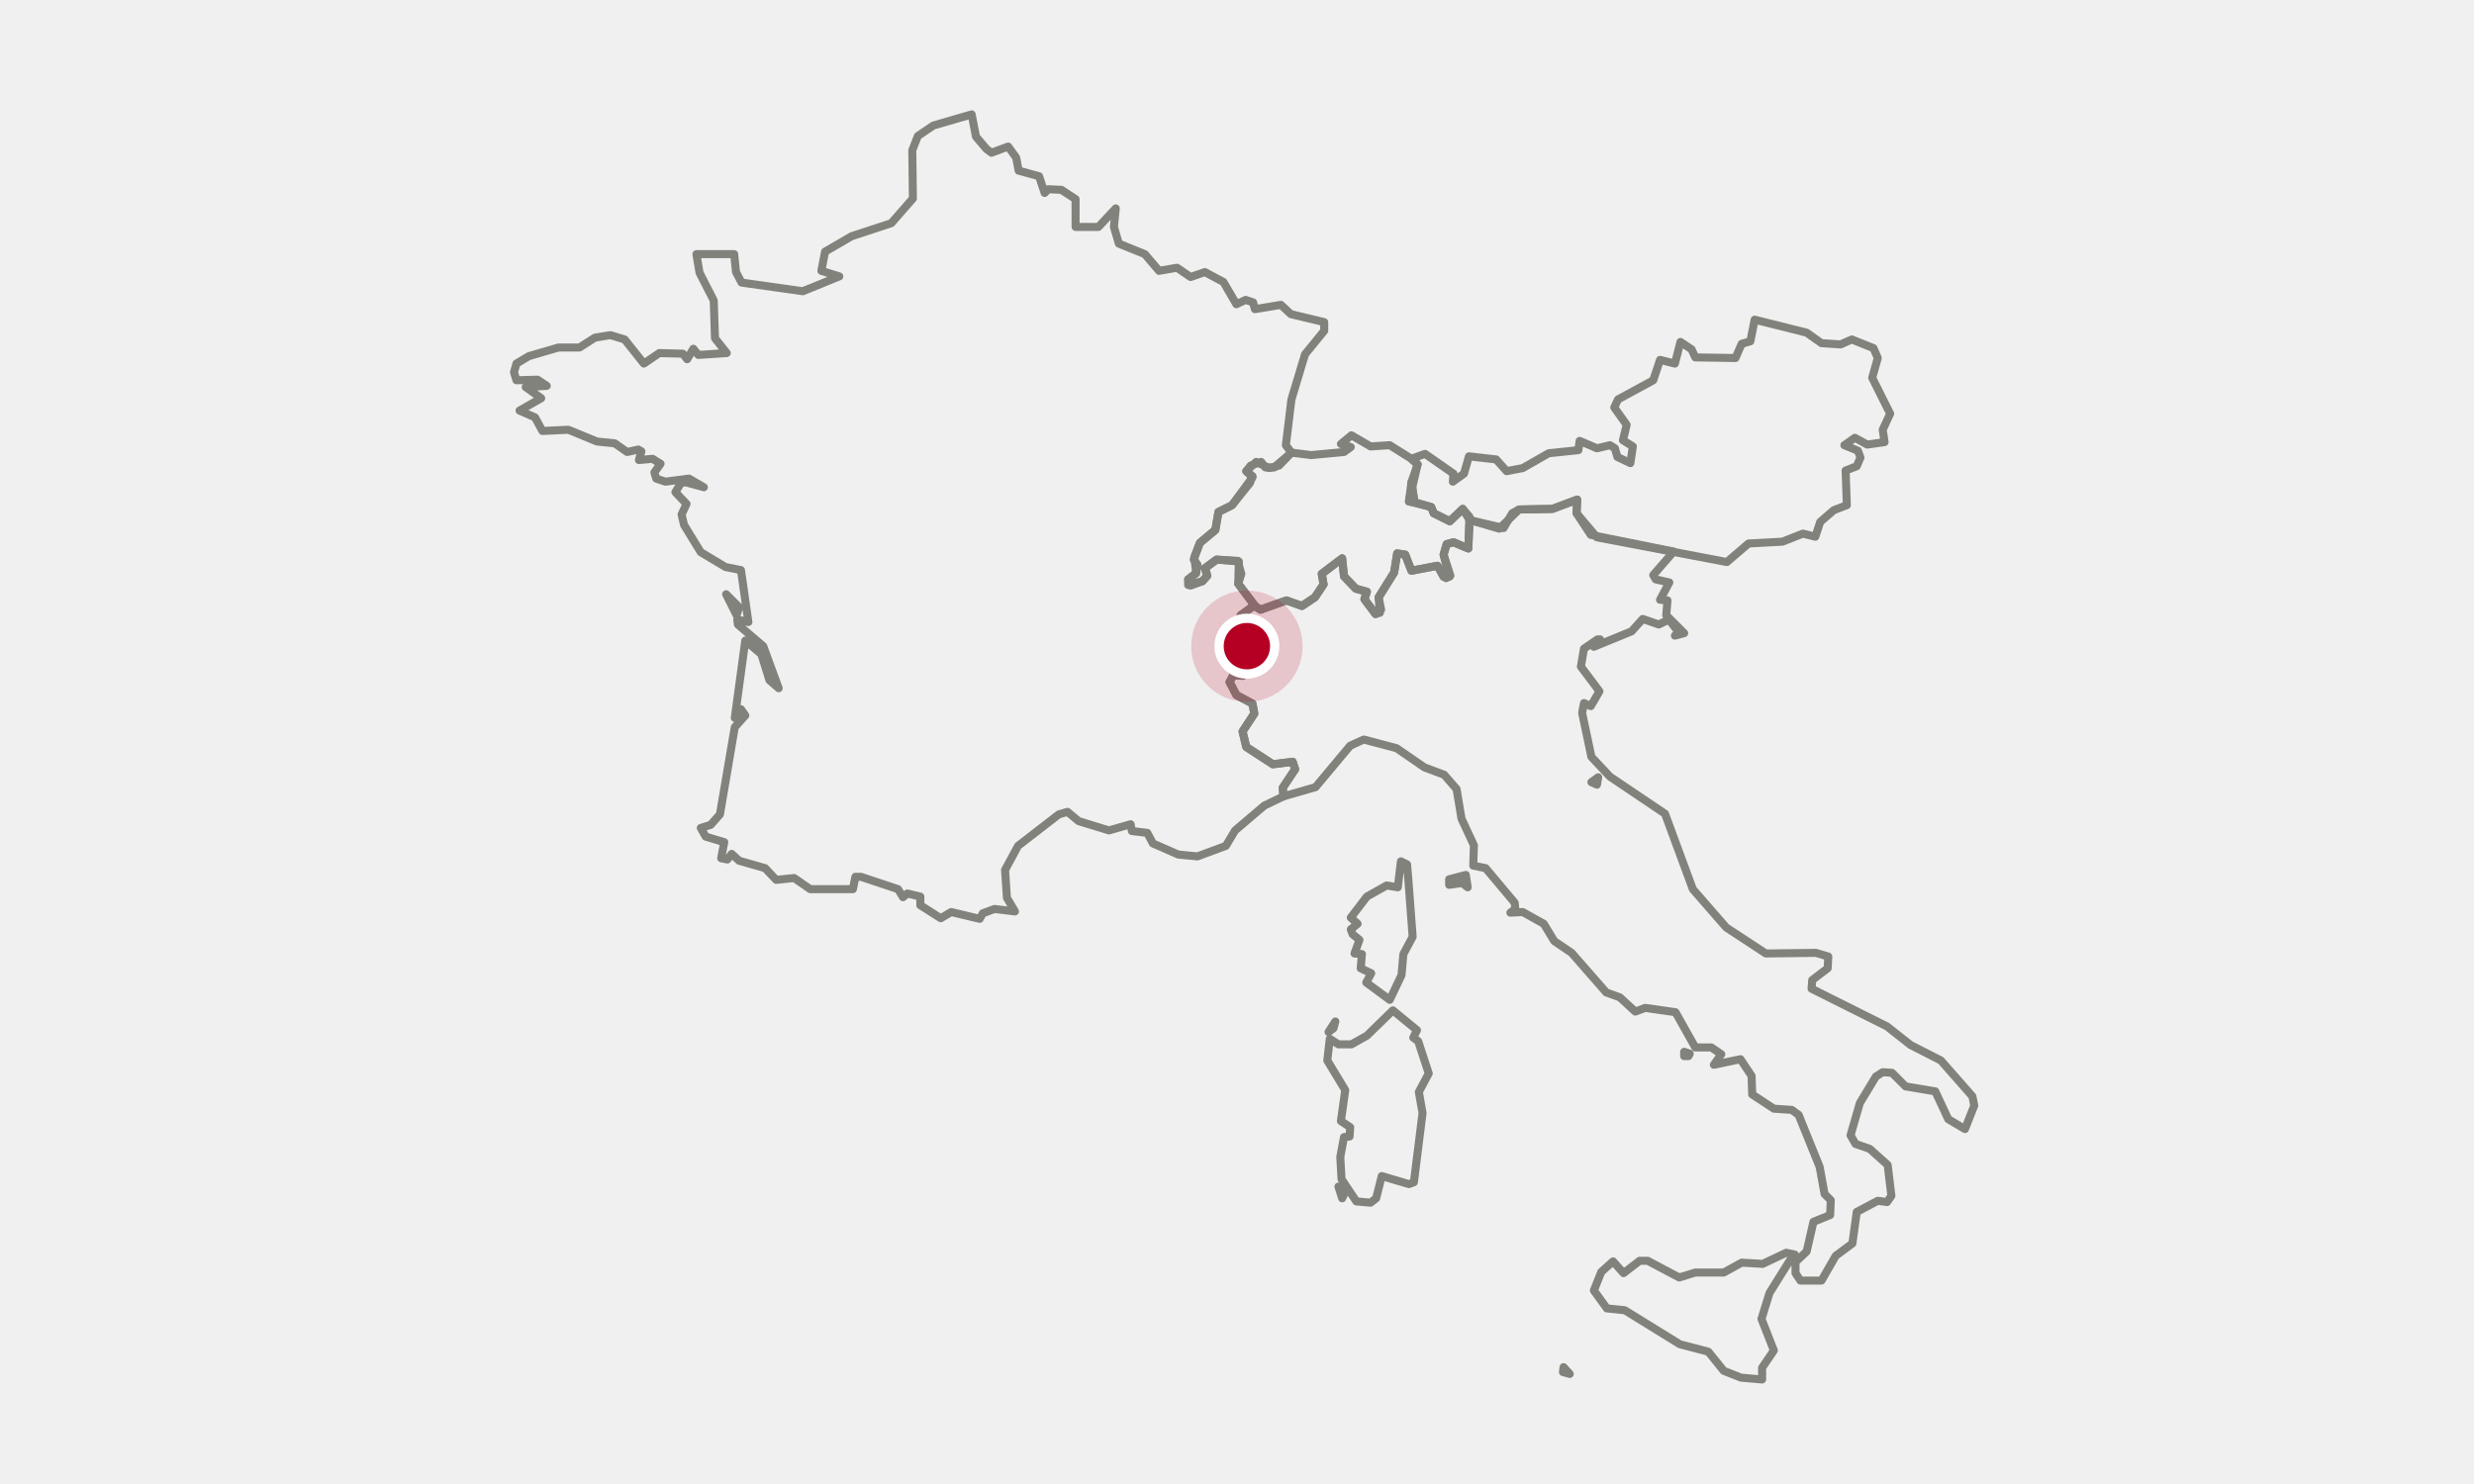
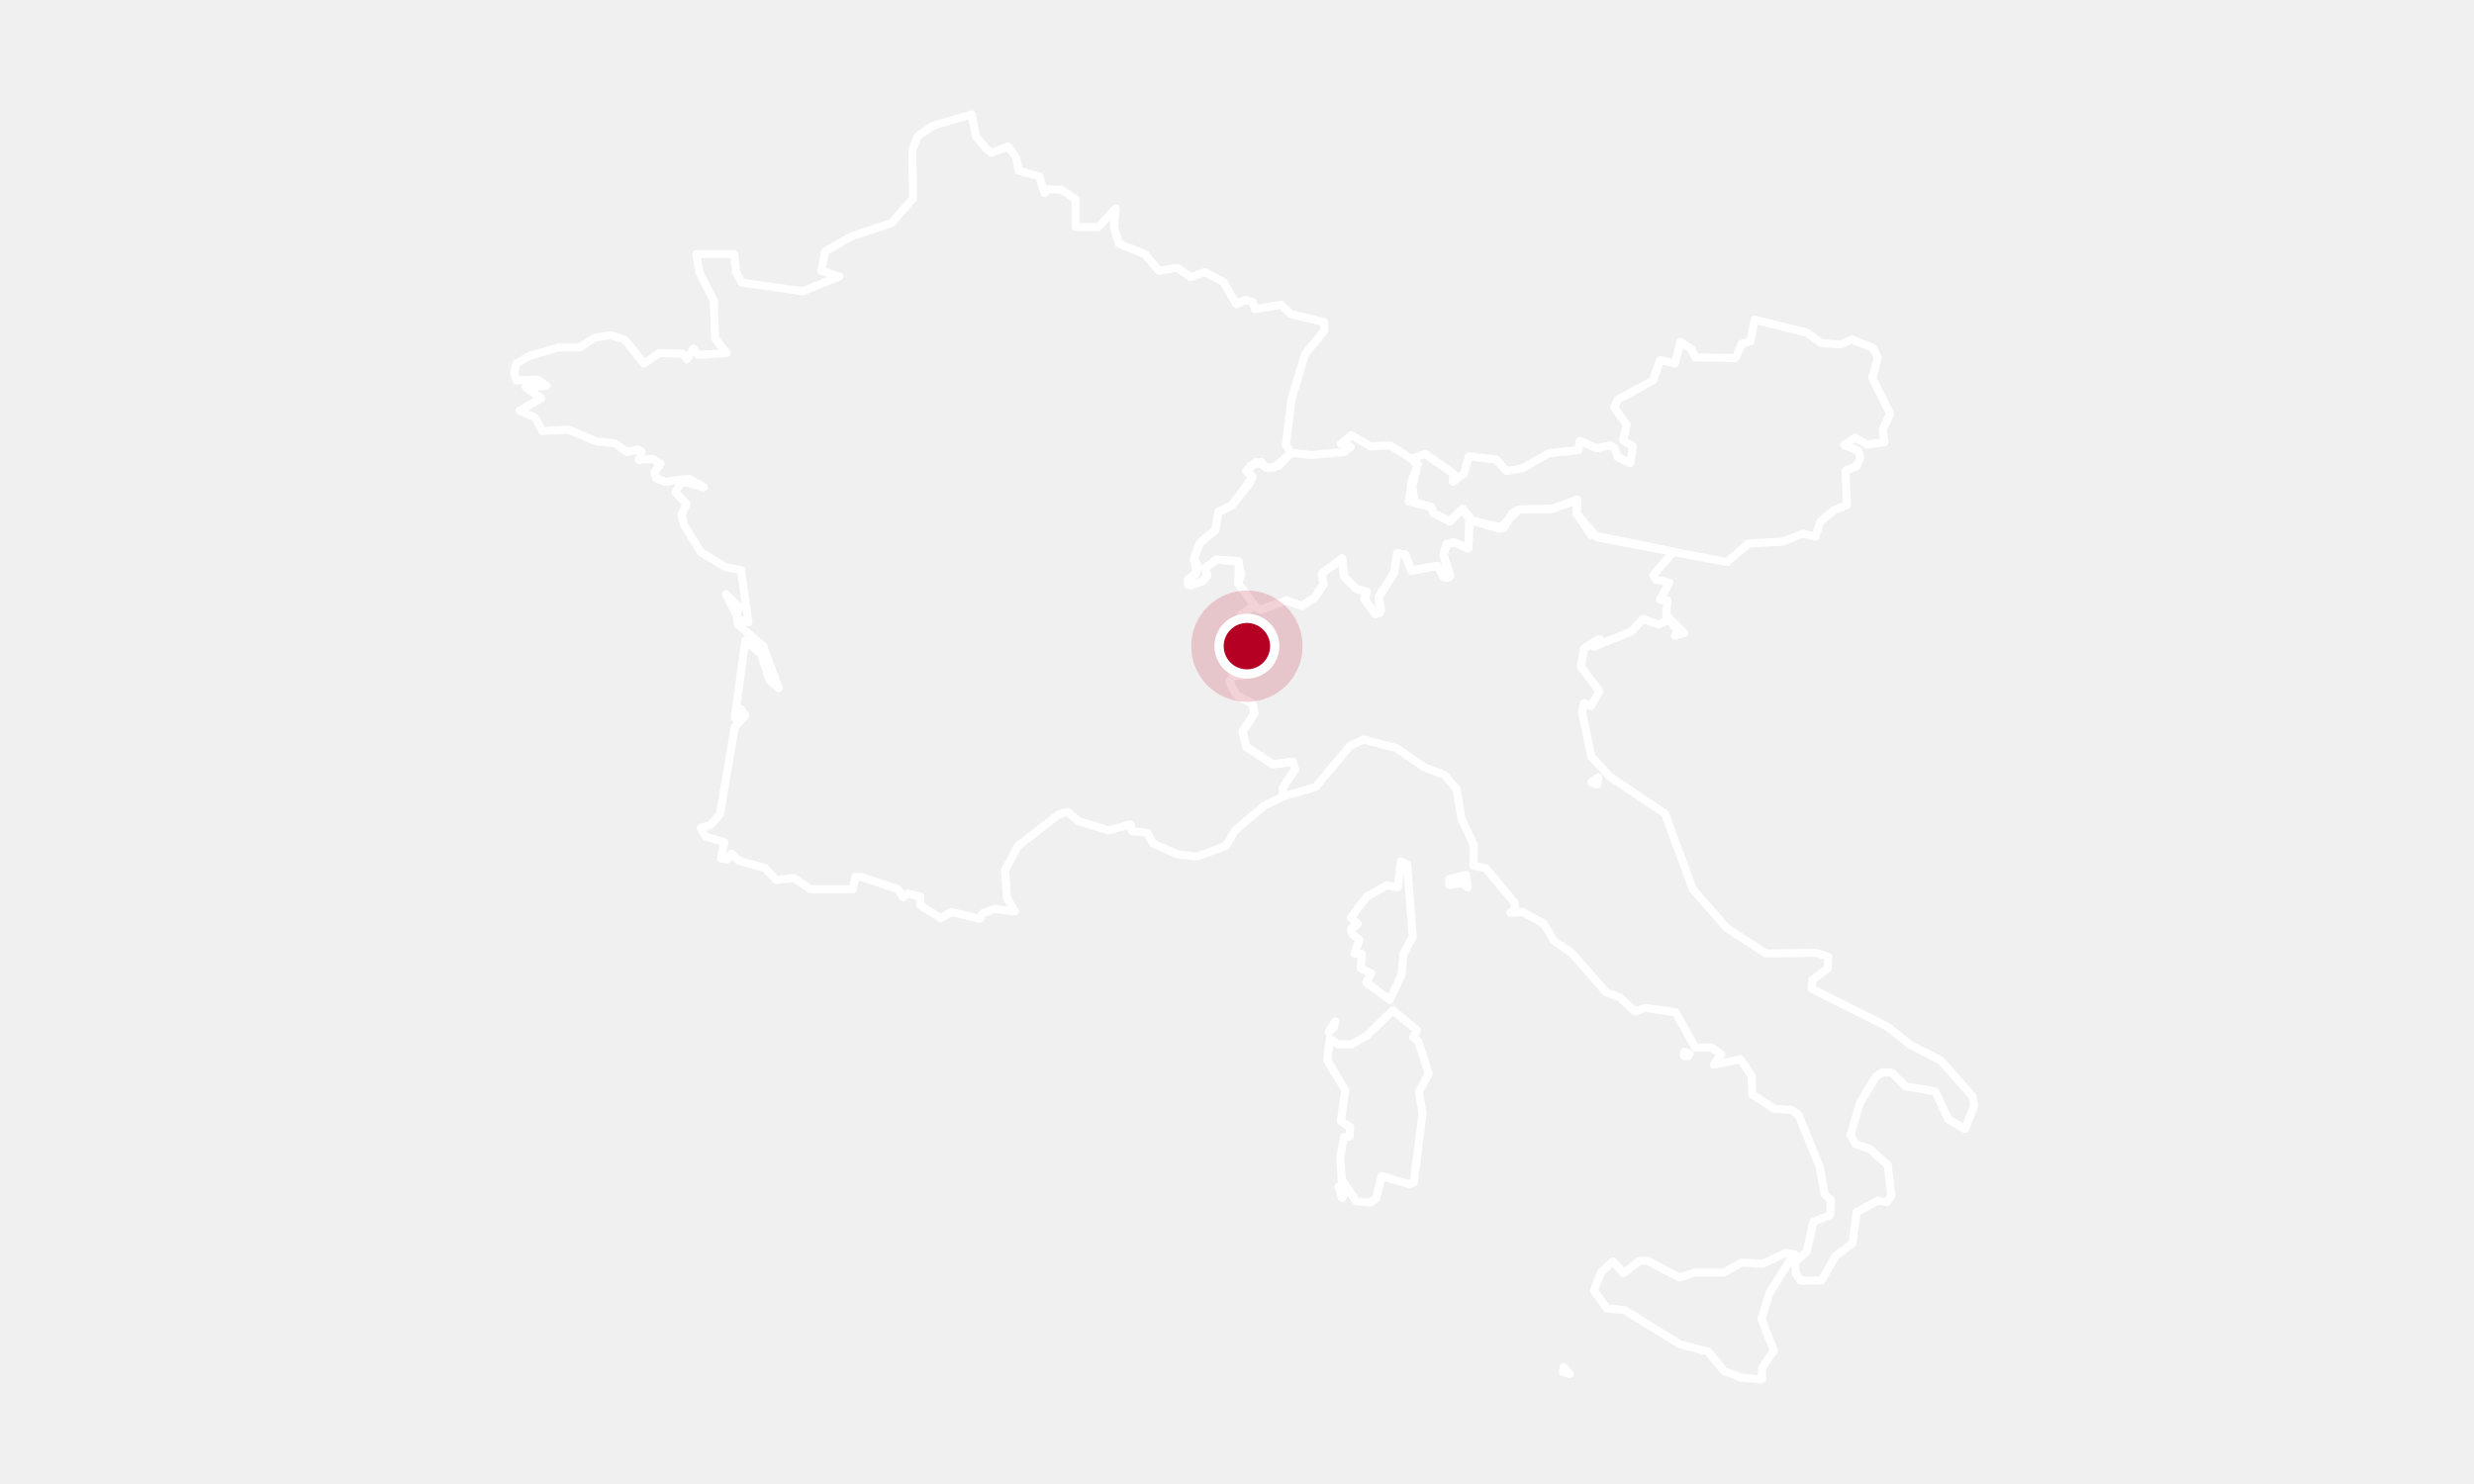
<svg xmlns="http://www.w3.org/2000/svg" width="400" height="240" viewBox="0 0 400 240">
-   <g fill="none" stroke="#82827c" stroke-width="1.3" stroke-linejoin="round" fill-rule="evenodd">
+   <g fill="none" stroke="#fff" stroke-width="1.3" stroke-linejoin="round" fill-rule="evenodd">
    <path data-country="FRA" d="M227.7,142.2 228.4,151.5 226.9,154.3 226.6,157.7 224.7,161.7 220.9,158.9 221.7,157.4 220,156.6 220.2,154.3 219,154.2 219.8,152 218.7,151.1 218.4,150.3 219.5,149.4 218.4,148.4 221,145 224.2,143.2 226,143.5 226.5,139.3 227.5,139.8 227.7,142.2ZM208.8,73.2 206,75.6 204.6,75.6 203.9,74.7 202.2,75.3 201.5,76.2 202.5,77.2 199.2,81.7 197,82.8 196.5,85.7 194,87.8 193.1,90.1 193.4,92.7 192.1,93.7 192.5,94.7 194.4,94 195.2,93.1 194.8,91.9 196.7,90.5 200.3,90.8 200.2,94.4 202.8,97.9 200.6,99.5 200.4,100.6 204.1,105.5 203.3,107.8 200.9,109.3 199.4,109.2 198.8,110.3 199.9,112.4 202.5,113.8 202.8,115.4 200.9,118.3 201.5,120.8 205.8,123.6 209,123.2 209.4,124.4 207.4,127.4 207.5,128.8 204.4,130.3 199.7,134.3 198.2,136.8 193.6,138.5 190.5,138.2 186.4,136.4 185.5,134.7 183,134.4 182.8,133.3 179.3,134.3 174.4,132.8 172.6,131.3 171.2,131.7 164.6,136.8 162.5,140.7 162.8,145.2 164.1,147.4 160.8,147 158.9,147.7 158.4,148.6 153.8,147.5 152.1,148.5 148.8,146.4 148.8,145 146.7,144.5 146,145.1 145.2,143.8 139.2,141.8 138.3,141.8 137.9,143.8 131,143.8 128.4,142 125.5,142.3 123.7,140.4 119.5,139.2 118.3,138.1 117.6,139 116.6,138.8 117.1,136.2 114.1,135.3 113.3,133.9 114.9,133.4 116.4,131.7 118.8,117.6 120.5,115.7 119.8,114.7 118.8,116.1 120.5,103.6 123.1,105.8 124.4,110 125.9,111.3 123.4,104.5 119.3,101 119.2,100.2 121,100.6 119.8,92.2 117.3,91.7 113.3,89.3 110.6,84.9 110.2,83.2 111,81.5 109.2,79.6 110.1,78.1 110.9,78 113.8,78.8 111.4,77.4 107.6,77.9 106.1,77.4 105.8,76.4 106.8,75 105.5,74.2 103.3,74.4 103.7,73 103.2,72.7 101.4,73.1 99.4,71.7 96.5,71.4 91.9,69.5 87.7,69.7 86.5,67.5 84,66.4 87.5,64.4 85,62.6 88.4,62.4 86.9,61.4 83.5,61.5 83.1,60.2 83.5,58.8 85.5,57.6 90.3,56.2 93.7,56.2 96.2,54.6 98.7,54.2 101,54.9 104.1,58.8 106.6,57.1 110.4,57.2 111.1,58.1 112.1,56.4 112.9,57.4 117.5,57.1 115.6,54.7 115.4,48.6 113.1,44.1 112.6,41.1 118.7,41.1 119,44 119.9,45.7 129.8,47.1 135.7,44.7 132.8,43.8 133.4,40.7 137.7,38.2 144.1,36.1 147.6,32.1 147.5,24.3 148.4,22 150.9,20.3 157.1,18.5 157.8,22.1 159.5,24.1 160.3,24.7 163,23.7 164.3,25.5 164.7,27.6 168,28.5 168.9,31.2 169.5,30.6 171.6,30.7 173.9,32.2 173.9,36.7 177.6,36.7 180.4,33.7 180.1,36.7 180.9,39.4 185.1,41.1 187.4,43.8 190.3,43.3 192.5,44.8 194.8,44 197.8,45.6 199.9,49.2 201.4,48.5 202.6,48.9 202.9,50 207.1,49.3 208.7,50.8 214.1,52.1 214.1,53.5 211,57.3 208.8,64.6 207.9,72 208.8,73.2ZM119.5,98.2 119.1,99.5 117.4,96.1 119.5,98.2Z" />
    <path data-country="CHE" d="M228.2,74.2 229.2,75.1 227.8,81.1 231.4,82 231.8,83 234.4,84.3 236.5,82.3 237.6,83.6 237.4,88.7 235,87.7 233.9,88 233.4,89.7 234.3,93.3 233.4,93.3 232.4,91.5 228.2,92.3 227.2,89.7 225.9,89.5 225.4,92.6 222.9,96.6 223.3,98.6 222.4,99.3 220.6,96.9 221,95.7 219.2,95.2 217.3,93.2 217,90.3 213.7,92.8 214,94.5 212.6,96.6 210.5,98 208,97.1 203.8,98.6 203.1,98.2 200.2,94.4 200.7,92.8 200.1,90.7 196.7,90.5 194.8,91.9 195.2,93.1 194.4,94 192.1,94.6 192.1,93.7 193.4,92.7 193.6,91.3 193,90.5 194,87.8 196.5,85.7 197,82.8 199.2,81.7 202.1,78.1 202.5,77 201.5,76.2 203.1,74.7 205.2,75.7 206.8,75.3 208.8,73.2 212,73.6 217.3,73.1 218.4,72.3 216.8,71.8 218.5,70.4 221.6,72.2 224.7,72 228.2,74.2Z" />
    <path data-country="ITA" d="M202.8,97.9 203.8,98.6 208,97.1 210.5,98 212.6,96.6 214,94.5 213.7,92.8 217,90.3 217.3,93.2 219.2,95.2 221,95.7 220.6,96.9 222.4,99.3 223.1,99.1 222.9,96.6 225.4,92.6 225.9,89.5 227.2,89.7 228.2,92.3 232.4,91.5 233.8,93.5 234.5,93.1 233.4,89.7 233.9,88 235,87.7 237.4,88.7 237.6,84.1 243.1,85.4 244.5,83 245.6,82.4 251,82.3 255,80.8 254.9,83 257.2,86.5 270.6,89.2 267.3,93 267.7,93.7 269.9,94.2 268.4,97 269.6,97.1 269.4,99.5 272.3,102.4 270.8,102.8 271.4,102.2 269.8,100.2 268.2,101 265.6,100.1 263.8,102.1 257.7,104.6 258.7,103.4 258.3,103.4 256.1,104.9 255.6,107.8 258.6,111.8 257.2,114.2 256.1,113.7 255.8,115.3 257.3,122.4 260.3,125.6 269.2,131.6 273.7,143.8 279.1,150 285.5,154.2 293.6,154.1 295.6,154.7 295.5,156.6 293,158.5 292.9,159.9 305.1,166 308.9,169 313.8,171.5 318.9,177.3 319.2,178.8 317.7,182.6 315,181 312.9,176.5 308.1,175.7 305.9,173.5 304.4,173.4 303.3,174.1 300.7,178.4 299.2,183.6 300,185 302.3,185.8 305.2,188.4 305.8,193.4 305.1,194.4 303.6,194.2 300.2,196 299.5,201.1 296.8,203.1 294.5,207.1 291.1,207.1 290.3,205.9 290.3,204.1 292.1,202.4 293.2,197.6 295.9,196.5 296,194.1 295,193.1 294.2,188.7 290.8,180.3 289.7,179.5 286.8,179.3 283.3,177 283.2,174 281.4,171.3 277.1,172.2 278.3,170.5 276.7,169.4 274.1,169.4 270.9,163.7 266,163 264.4,163.6 261.9,161.3 259.7,160.5 254.1,154.1 251.3,152.2 249.6,149.4 246.2,147.5 244.2,147.6 245,147 244.9,146 240.2,140.4 238.2,140 238.3,136.7 236.3,132.4 235.5,127.6 233.5,125.3 230.3,124.1 225.8,121 220.5,119.6 218.3,120.6 212.7,127.3 207.5,128.8 207.4,127.4 209.4,124.4 209,123.2 205.8,123.6 201.5,120.8 200.9,118.3 202.8,115.4 202.5,113.8 199.9,112.4 198.8,110.3 199.4,109.2 200.9,109.3 203.3,107.8 204,105.8 200.4,100.6 200.6,99.5 202.8,97.9ZM258.2,126.9 258.4,125.7 257.3,126.5 258.2,126.9ZM237,141.5 237.3,143.5 236.4,142.8 234.3,143.1 234.3,142.2 237,141.5ZM273,170.8 272.3,170.8 272.3,170.1 273.2,170.4 273,170.8ZM253.8,222.2 252.7,221.9 252.8,221.1 253.8,222.2ZM289.6,203.5 286.1,209.1 284.8,213.3 286.8,218.4 284.9,221.2 284.9,223.1 281.5,222.8 278.7,221.7 276.2,218.6 271.6,217.4 262.7,211.9 259.8,211.6 257.7,208.7 258.9,205.7 260.8,204 262.5,205.9 265.1,203.9 266.4,203.9 271.5,206.6 274.1,205.8 278.7,205.8 281.6,204.2 285,204.4 288.8,202.6 290.2,202.9 289.6,203.5ZM229.3,168.4 231,173.6 229.4,176.6 230,180 228.6,191.2 227.8,191.5 223.4,190.2 222.5,193.8 221.6,194.5 219.3,194.3 216.9,190.7 216.7,187.1 217.3,183.9 218.2,183.8 218.3,182.3 216.8,181.3 217.5,176.3 214.6,171.5 215,168 216.4,168.9 218.5,168.9 221,167.5 225.2,163.4 229.1,166.6 228.5,167.8 229.3,168.4ZM217.6,192.5 217,193.8 216.4,191.9 217.6,192.5ZM215.6,166.3 214.8,166.9 215.9,165.2 215.6,166.3Z" />
    <path data-country="AUT" d="M228.2,78 229.2,75.1 228.2,74.2 230.4,73.4 235,76.6 234.9,77.9 236.7,76.6 237.5,73.8 241.9,74.3 243.6,76.2 246.2,75.7 250.4,73.3 255.2,72.8 255.4,71.3 258.2,72.5 260.3,72 261.1,72.5 261.5,73.9 263.6,74.9 264,72.2 262.4,71.2 263,68.7 261,65.9 261.6,64.6 267.3,61.5 268.4,58.2 270.8,58.8 271.7,55.3 273.5,56.5 274.1,57.8 280.6,57.9 281.6,55.6 283,55.2 283.7,51.7 292.1,53.8 294.5,55.5 297.6,55.7 299.4,54.9 302.9,56.3 303.6,57.9 302.7,61.1 305.6,66.9 304.4,69.5 304.7,71.5 301.9,71.9 299.9,70.8 298.2,72 300.4,72.9 300.8,74 300.2,75.4 298.4,76.1 298.6,81.7 296.5,82.5 294.3,84.4 293.5,86.8 291.5,86.3 288.2,87.6 282.7,87.9 279.2,90.9 258.2,86.9 254.9,83 255,80.8 251,82.3 245.6,82.4 242.4,85.5 237.6,84.1 236.5,82.3 234.4,84.3 231.8,83 231.4,82 228.7,81.2 228.2,78Z" />
    <path data-country="LIE" d="M228.7,81.2 227.8,81.1 228.2,78 228.7,81.2Z" />
  </g>
  <g data-coordinates="6.907,45.468">
    <circle cx="201.6" cy="104.5" r="9" fill="#b50024" opacity=".18" />
    <circle cx="201.6" cy="104.5" r="4.5" fill="#b50024" stroke="#fff" stroke-width="1.5" />
  </g>
</svg>
